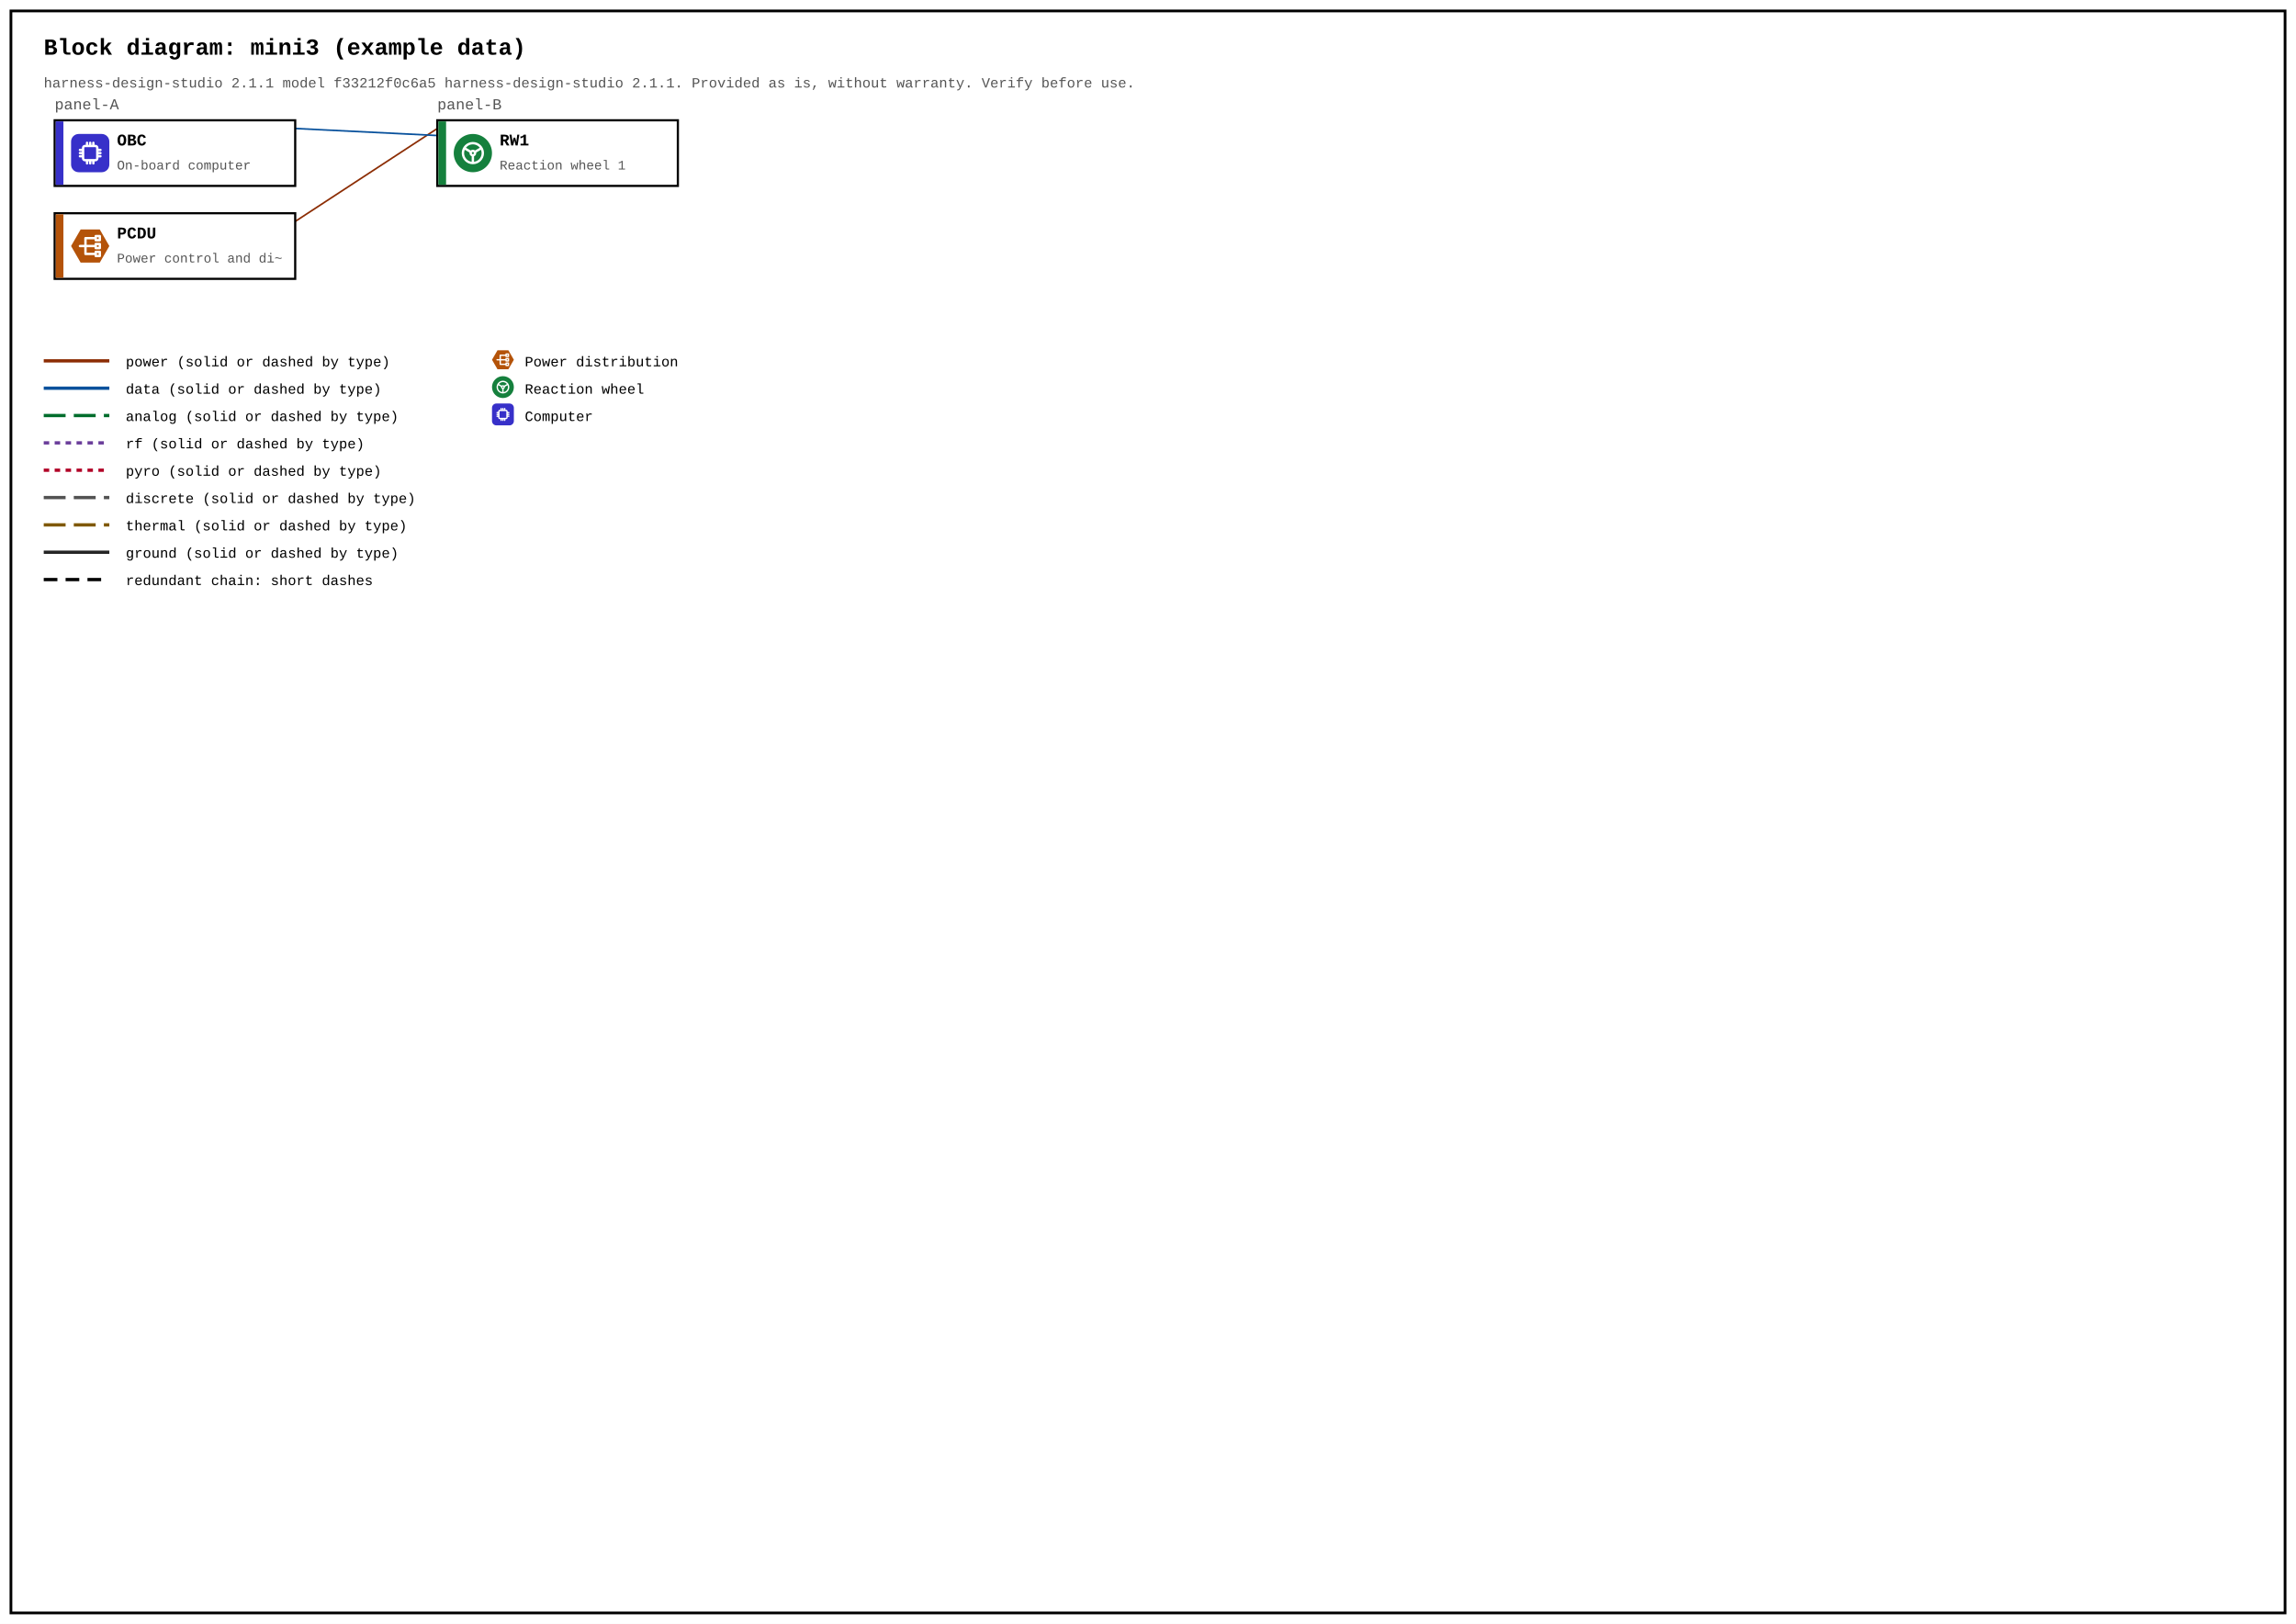
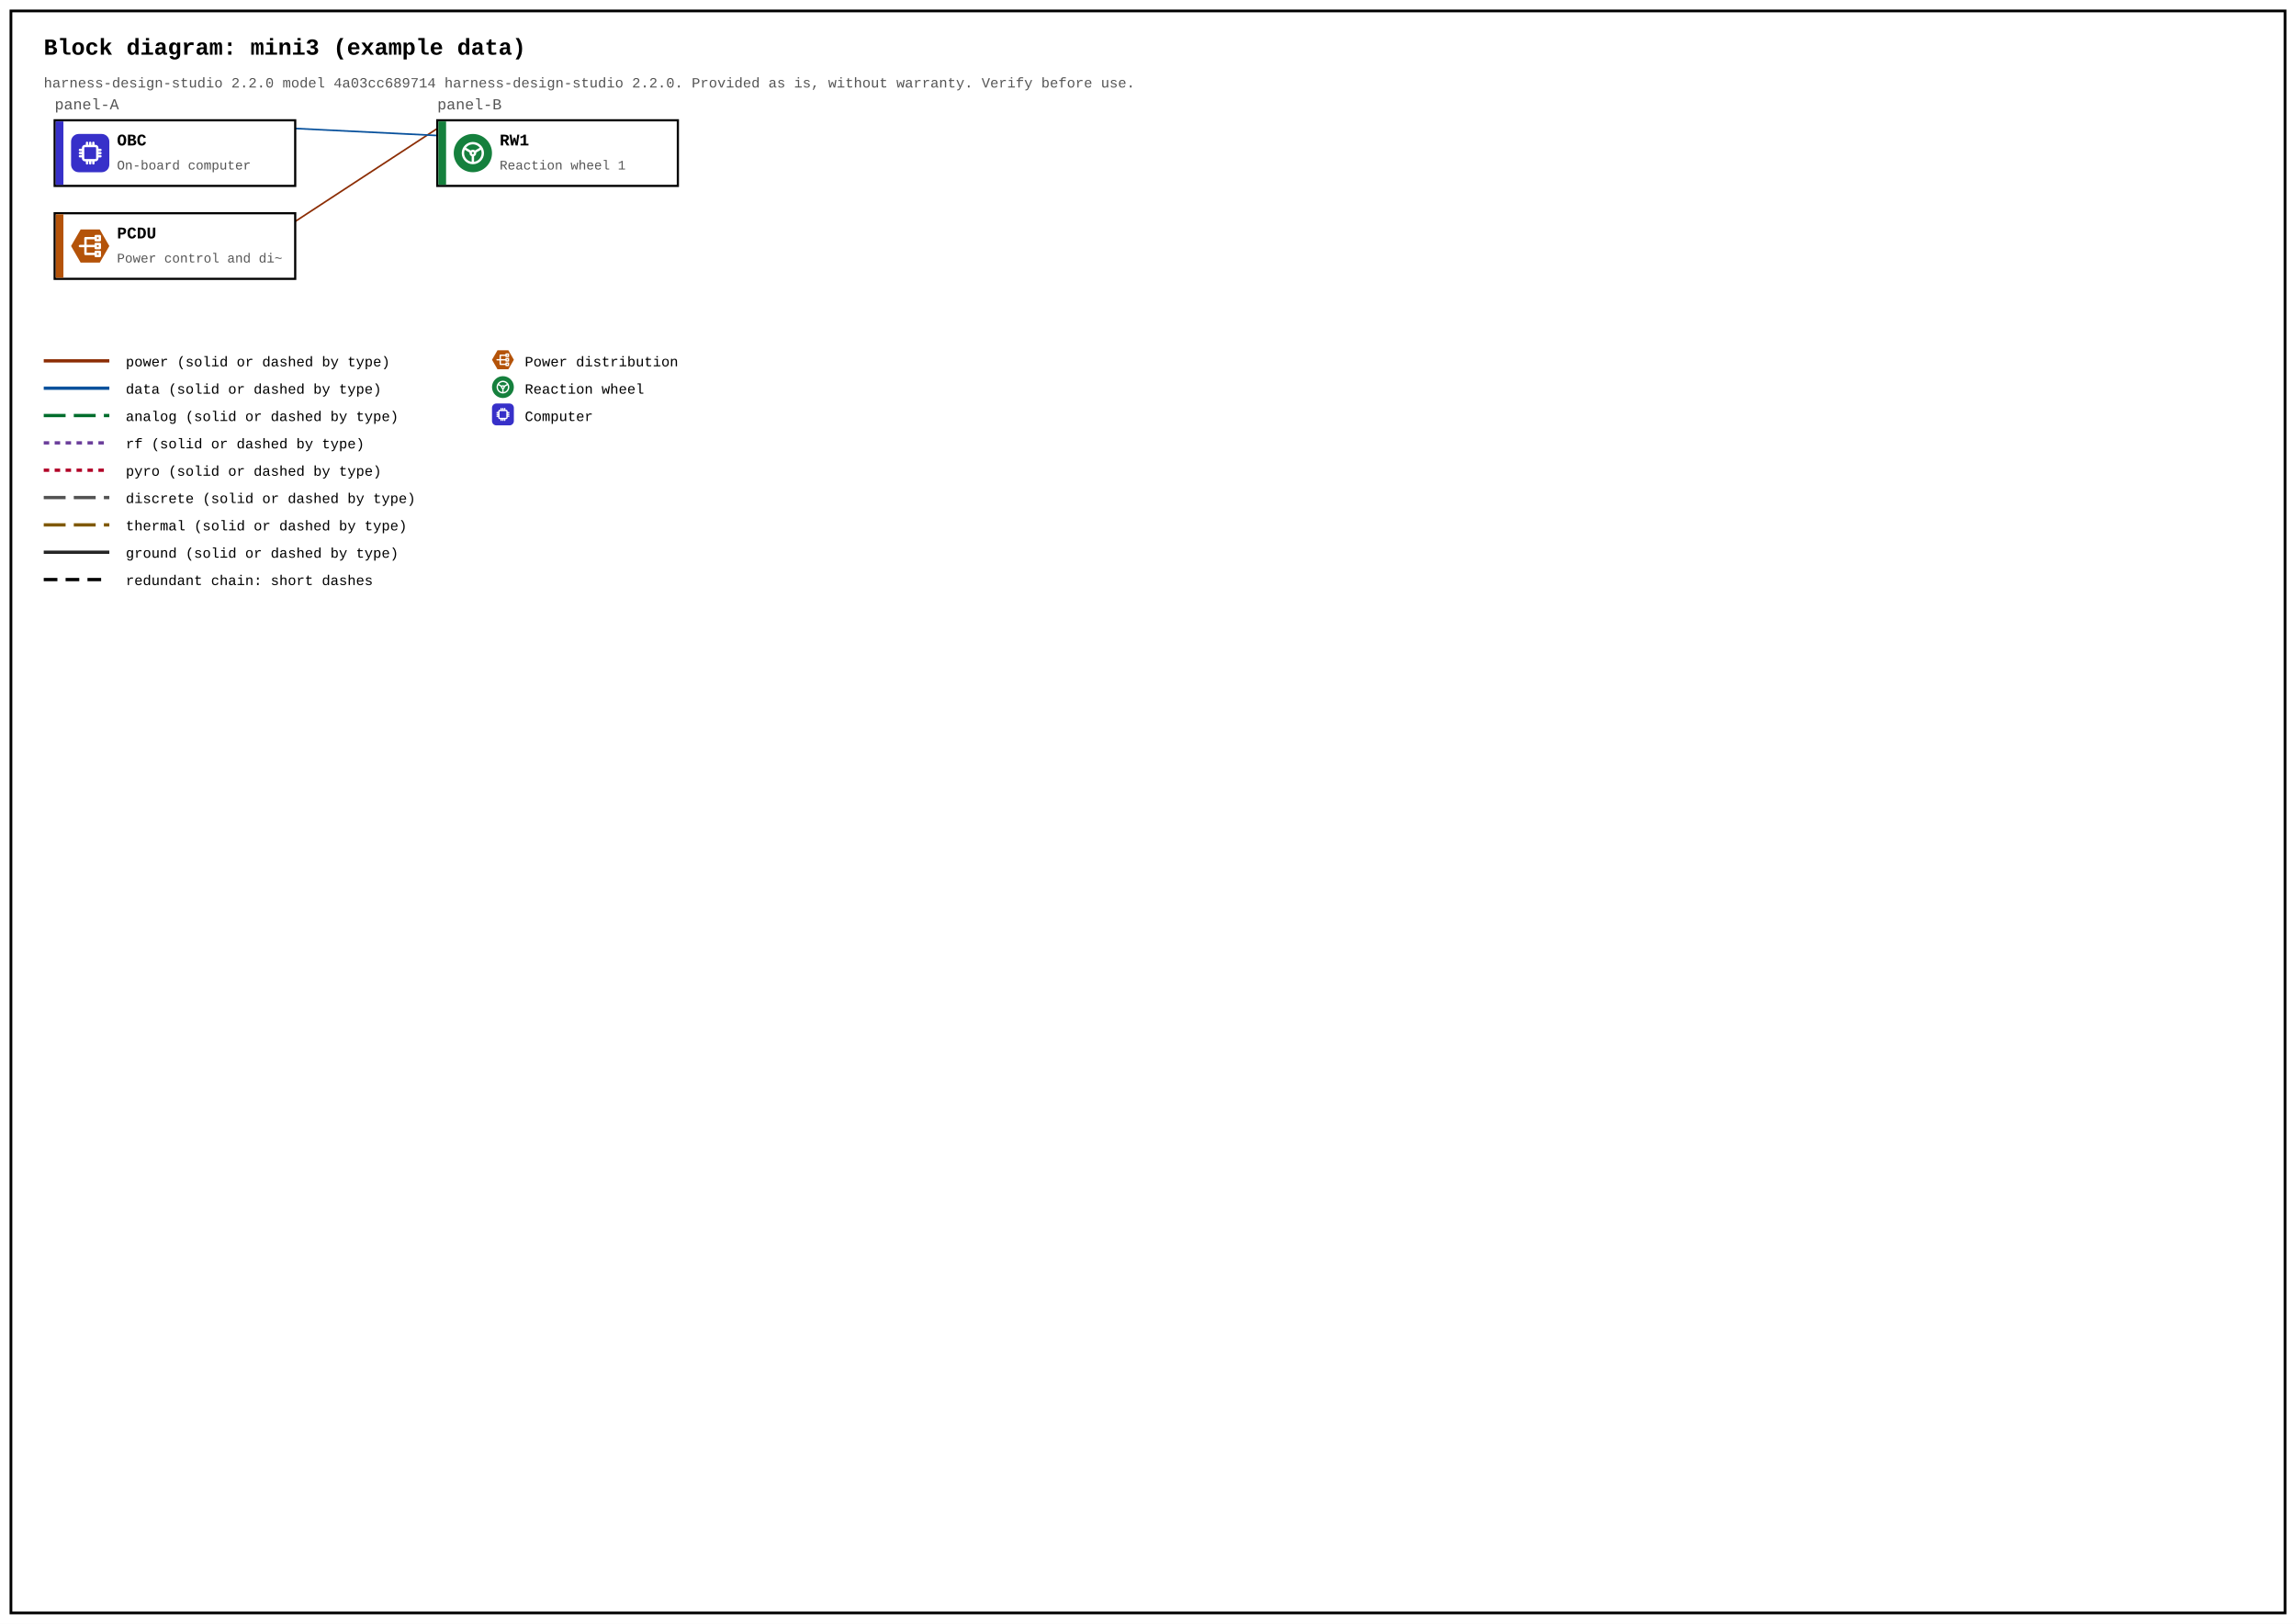
<svg xmlns="http://www.w3.org/2000/svg" width="420mm" height="297mm" viewBox="0 0 420 297" font-family="Courier New, Courier, monospace">
  <rect x="0" y="0" width="420" height="297" fill="#ffffff" />
  <rect x="2" y="2" width="416" height="293" fill="none" stroke="#000000" stroke-width="0.5" />
  <text x="8" y="10" font-size="4.2" font-weight="bold" text-anchor="start" fill="#000000">Block diagram: mini3 (example data)</text>
-   <text x="8" y="16" font-size="2.6" text-anchor="start" fill="#555555">harness-design-studio 2.1.1 model f33212f0c6a5   harness-design-studio 2.1.1. Provided as is, without warranty. Verify before use.</text>
+   <text x="8" y="16" font-size="2.6" text-anchor="start" fill="#555555">harness-design-studio 2.2.0 model 4a03cc689714   harness-design-studio 2.2.0. Provided as is, without warranty. Verify before use.</text>
  <text x="10" y="20" font-size="2.8" text-anchor="start" fill="#555555">panel-A</text>
  <text x="80" y="20" font-size="2.8" text-anchor="start" fill="#555555">panel-B</text>
  <line x1="54" y1="40.5" x2="80" y2="23.5" stroke="#8c2d04" stroke-width="0.3" />
  <line x1="54" y1="23.5" x2="80" y2="24.786" stroke="#08519c" stroke-width="0.3" />
  <rect x="10" y="22" width="44" height="12" fill="#ffffff" stroke="#000000" stroke-width="0.4" />
  <path d="M 10.2 22.2 L 11.6 22.2 L 11.6 33.8 L 10.2 33.8 Z" fill="#3730c9" />
  <path d="M 14.4 24.5 L 18.6 24.5 C 19.373 24.5 20 25.127 20 25.9 L 20 30.1 C 20 30.873 19.373 31.5 18.6 31.5 L 14.4 31.5 C 13.627 31.5 13 30.873 13 30.1 L 13 25.9 C 13 25.127 13.627 24.5 14.4 24.5 Z" fill="#3730c9" />
  <path d="M 15.547 26.701 L 17.453 26.701 C 17.644 26.701 17.799 26.856 17.799 27.047 L 17.799 28.953 C 17.799 29.144 17.644 29.299 17.453 29.299 L 15.547 29.299 C 15.356 29.299 15.201 29.144 15.201 28.953 L 15.201 27.047 C 15.201 26.856 15.356 26.701 15.547 26.701 Z M 15.922 26.123 L 15.922 26.701 M 15.922 29.299 L 15.922 29.877 M 14.623 27.422 L 15.201 27.422 M 17.799 27.422 L 18.377 27.422 M 16.5 26.123 L 16.5 26.701 M 16.5 29.299 L 16.5 29.877 M 14.623 28 L 15.201 28 M 17.799 28 L 18.377 28 M 17.078 26.123 L 17.078 26.701 M 17.078 29.299 L 17.078 29.877 M 14.623 28.578 L 15.201 28.578 M 17.799 28.578 L 18.377 28.578" fill="none" stroke="#ffffff" stroke-width="0.433" stroke-linecap="round" stroke-linejoin="round" />
  <text x="21.4" y="26.6" font-size="3" font-weight="bold" text-anchor="start" fill="#000000">OBC</text>
  <text x="21.4" y="31" font-size="2.4" text-anchor="start" fill="#555555">On-board computer</text>
  <rect x="10" y="39" width="44" height="12" fill="#ffffff" stroke="#000000" stroke-width="0.4" />
  <path d="M 10.2 39.2 L 11.6 39.2 L 11.6 50.8 L 10.2 50.8 Z" fill="#b45309" />
  <path d="M 20 45 L 18.25 48.031 L 14.75 48.031 L 13 45 L 14.75 41.969 L 18.25 41.969 Z" fill="#b45309" />
  <path d="M 14.623 45 L 15.634 45 M 15.634 43.556 L 15.634 46.444 M 15.634 43.556 L 17.511 43.556 M 17.511 43.181 L 18.261 43.181 L 18.261 43.932 L 17.511 43.932 Z M 15.634 45 L 17.511 45 M 17.511 44.625 L 18.261 44.625 L 18.261 45.375 L 17.511 45.375 Z M 15.634 46.444 L 17.511 46.444 M 17.511 46.068 L 18.261 46.068 L 18.261 46.819 L 17.511 46.819 Z" fill="none" stroke="#ffffff" stroke-width="0.433" stroke-linecap="round" stroke-linejoin="round" />
  <text x="21.4" y="43.6" font-size="3" font-weight="bold" text-anchor="start" fill="#000000">PCDU</text>
  <text x="21.4" y="48" font-size="2.4" text-anchor="start" fill="#555555">Power control and di~</text>
  <rect x="80" y="22" width="44" height="12" fill="#ffffff" stroke="#000000" stroke-width="0.4" />
  <path d="M 80.2 22.2 L 81.6 22.2 L 81.6 33.8 L 80.2 33.8 Z" fill="#15803d" />
  <path d="M 90 28 C 90 26.067 88.433 24.5 86.5 24.5 C 84.567 24.5 83 26.067 83 28 C 83 29.933 84.567 31.5 86.5 31.5 C 88.433 31.5 90 29.933 90 28 Z" fill="#15803d" />
  <path d="M 88.319 28 C 88.319 26.995 87.505 26.181 86.5 26.181 C 85.495 26.181 84.681 26.995 84.681 28 C 84.681 29.005 85.495 29.819 86.5 29.819 C 87.505 29.819 88.319 29.005 88.319 28 Z M 86.904 28 C 86.904 27.777 86.723 27.596 86.5 27.596 C 86.277 27.596 86.096 27.777 86.096 28 C 86.096 28.223 86.277 28.404 86.5 28.404 C 86.723 28.404 86.904 28.223 86.904 28 Z M 86.5 28.404 L 86.5 29.819 M 86.15 27.798 L 84.925 27.09 M 86.85 27.798 L 88.075 27.09" fill="none" stroke="#ffffff" stroke-width="0.433" stroke-linecap="round" stroke-linejoin="round" />
  <text x="91.4" y="26.6" font-size="3" font-weight="bold" text-anchor="start" fill="#000000">RW1</text>
  <text x="91.4" y="31" font-size="2.4" text-anchor="start" fill="#555555">Reaction wheel 1</text>
  <line x1="8" y1="66" x2="20" y2="66" stroke="#8c2d04" stroke-width="0.6" />
  <text x="23" y="67" font-size="2.6" text-anchor="start" fill="#000000">power (solid or dashed by type)</text>
  <line x1="8" y1="71" x2="20" y2="71" stroke="#08519c" stroke-width="0.6" />
  <text x="23" y="72" font-size="2.6" text-anchor="start" fill="#000000">data (solid or dashed by type)</text>
  <line x1="8" y1="76" x2="20" y2="76" stroke="#006d2c" stroke-width="0.6" stroke-dasharray="4 1.5" />
  <text x="23" y="77" font-size="2.6" text-anchor="start" fill="#000000">analog (solid or dashed by type)</text>
  <line x1="8" y1="81" x2="20" y2="81" stroke="#6a3d9a" stroke-width="0.6" stroke-dasharray="1 1" />
  <text x="23" y="82" font-size="2.6" text-anchor="start" fill="#000000">rf (solid or dashed by type)</text>
  <line x1="8" y1="86" x2="20" y2="86" stroke="#b10026" stroke-width="0.6" stroke-dasharray="1 1" />
  <text x="23" y="87" font-size="2.6" text-anchor="start" fill="#000000">pyro (solid or dashed by type)</text>
  <line x1="8" y1="91" x2="20" y2="91" stroke="#525252" stroke-width="0.6" stroke-dasharray="4 1.5" />
  <text x="23" y="92" font-size="2.6" text-anchor="start" fill="#000000">discrete (solid or dashed by type)</text>
  <line x1="8" y1="96" x2="20" y2="96" stroke="#7f5800" stroke-width="0.6" stroke-dasharray="4 1.5" />
  <text x="23" y="97" font-size="2.6" text-anchor="start" fill="#000000">thermal (solid or dashed by type)</text>
  <line x1="8" y1="101" x2="20" y2="101" stroke="#252525" stroke-width="0.6" />
  <text x="23" y="102" font-size="2.6" text-anchor="start" fill="#000000">ground (solid or dashed by type)</text>
  <line x1="8" y1="106" x2="20" y2="106" stroke="#000000" stroke-width="0.6" stroke-dasharray="2.5 1.5" />
  <text x="23" y="107" font-size="2.6" text-anchor="start" fill="#000000">redundant chain: short dashes</text>
  <path d="M 94 65.8 L 93 67.532 L 91 67.532 L 90 65.8 L 91 64.068 L 93 64.068 Z" fill="#b45309" />
  <path d="M 90.927 65.8 L 91.505 65.8 M 91.505 64.975 L 91.505 66.625 M 91.505 64.975 L 92.578 64.975 M 92.578 64.76 L 93.007 64.76 L 93.007 65.189 L 92.578 65.189 Z M 91.505 65.8 L 92.578 65.8 M 92.578 65.585 L 93.007 65.585 L 93.007 66.014 L 92.578 66.014 Z M 91.505 66.625 L 92.578 66.625 M 92.578 66.41 L 93.007 66.41 L 93.007 66.84 L 92.578 66.84 Z" fill="none" stroke="#ffffff" stroke-width="0.247" stroke-linecap="round" stroke-linejoin="round" />
  <text x="96" y="67" font-size="2.6" text-anchor="start" fill="#000000">Power distribution</text>
  <path d="M 94 70.8 C 94 69.695 93.105 68.8 92 68.8 C 90.895 68.8 90 69.695 90 70.8 C 90 71.905 90.895 72.8 92 72.8 C 93.105 72.8 94 71.905 94 70.8 Z" fill="#15803d" />
  <path d="M 93.04 70.8 C 93.04 70.226 92.574 69.76 92 69.76 C 91.426 69.76 90.96 70.226 90.96 70.8 C 90.96 71.374 91.426 71.84 92 71.84 C 92.574 71.84 93.04 71.374 93.04 70.8 Z M 92.231 70.8 C 92.231 70.672 92.128 70.569 92 70.569 C 91.872 70.569 91.769 70.672 91.769 70.8 C 91.769 70.928 91.872 71.031 92 71.031 C 92.128 71.031 92.231 70.928 92.231 70.8 Z M 92 71.031 L 92 71.84 M 91.8 70.684 L 91.1 70.28 M 92.2 70.684 L 92.9 70.28" fill="none" stroke="#ffffff" stroke-width="0.247" stroke-linecap="round" stroke-linejoin="round" />
  <text x="96" y="72" font-size="2.6" text-anchor="start" fill="#000000">Reaction wheel</text>
  <path d="M 90.8 73.8 L 93.2 73.8 C 93.642 73.8 94 74.158 94 74.6 L 94 77 C 94 77.442 93.642 77.8 93.2 77.8 L 90.8 77.8 C 90.358 77.8 90 77.442 90 77 L 90 74.6 C 90 74.158 90.358 73.8 90.8 73.8 Z" fill="#3730c9" />
  <path d="M 91.456 75.058 L 92.544 75.058 C 92.654 75.058 92.743 75.146 92.743 75.255 L 92.743 76.344 C 92.743 76.454 92.654 76.543 92.544 76.543 L 91.456 76.543 C 91.346 76.543 91.257 76.454 91.257 76.344 L 91.257 75.255 C 91.257 75.146 91.346 75.058 91.456 75.058 Z M 91.67 74.728 L 91.67 75.058 M 91.67 76.543 L 91.67 76.873 M 90.927 75.47 L 91.257 75.47 M 92.743 75.47 L 93.073 75.47 M 92 74.728 L 92 75.058 M 92 76.543 L 92 76.873 M 90.927 75.8 L 91.257 75.8 M 92.743 75.8 L 93.073 75.8 M 92.33 74.728 L 92.33 75.058 M 92.33 76.543 L 92.33 76.873 M 90.927 76.13 L 91.257 76.13 M 92.743 76.13 L 93.073 76.13" fill="none" stroke="#ffffff" stroke-width="0.247" stroke-linecap="round" stroke-linejoin="round" />
  <text x="96" y="77" font-size="2.6" text-anchor="start" fill="#000000">Computer</text>
</svg>
